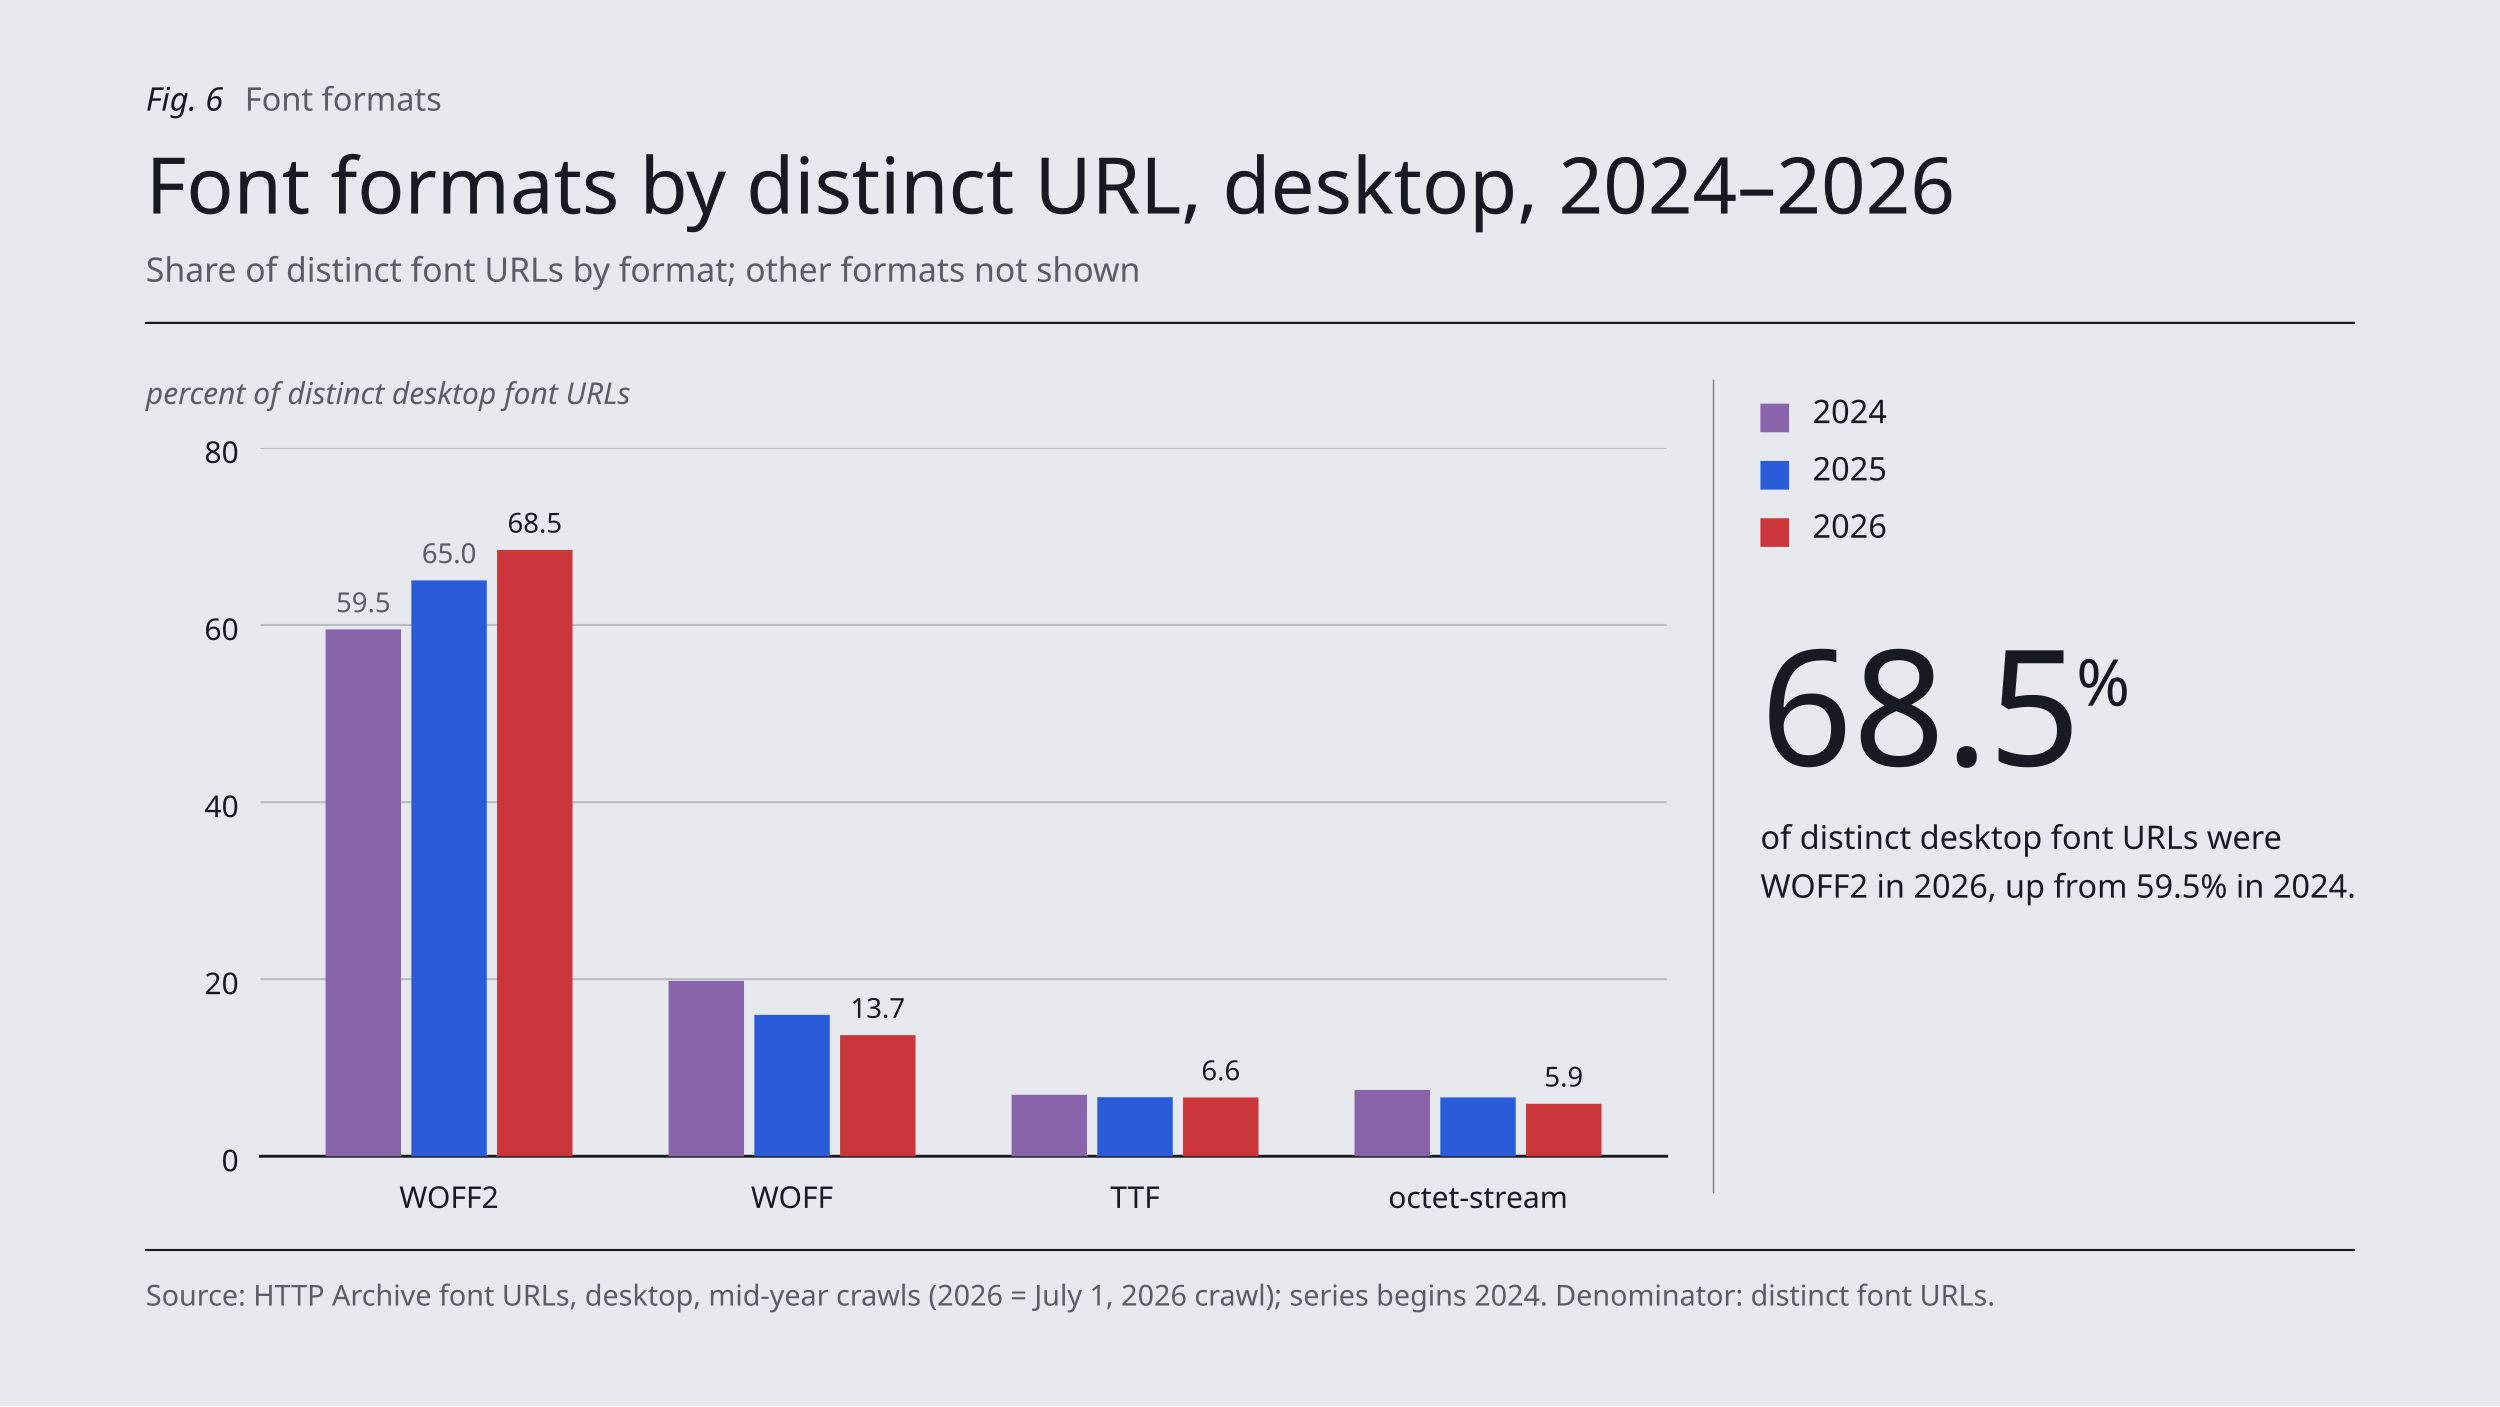
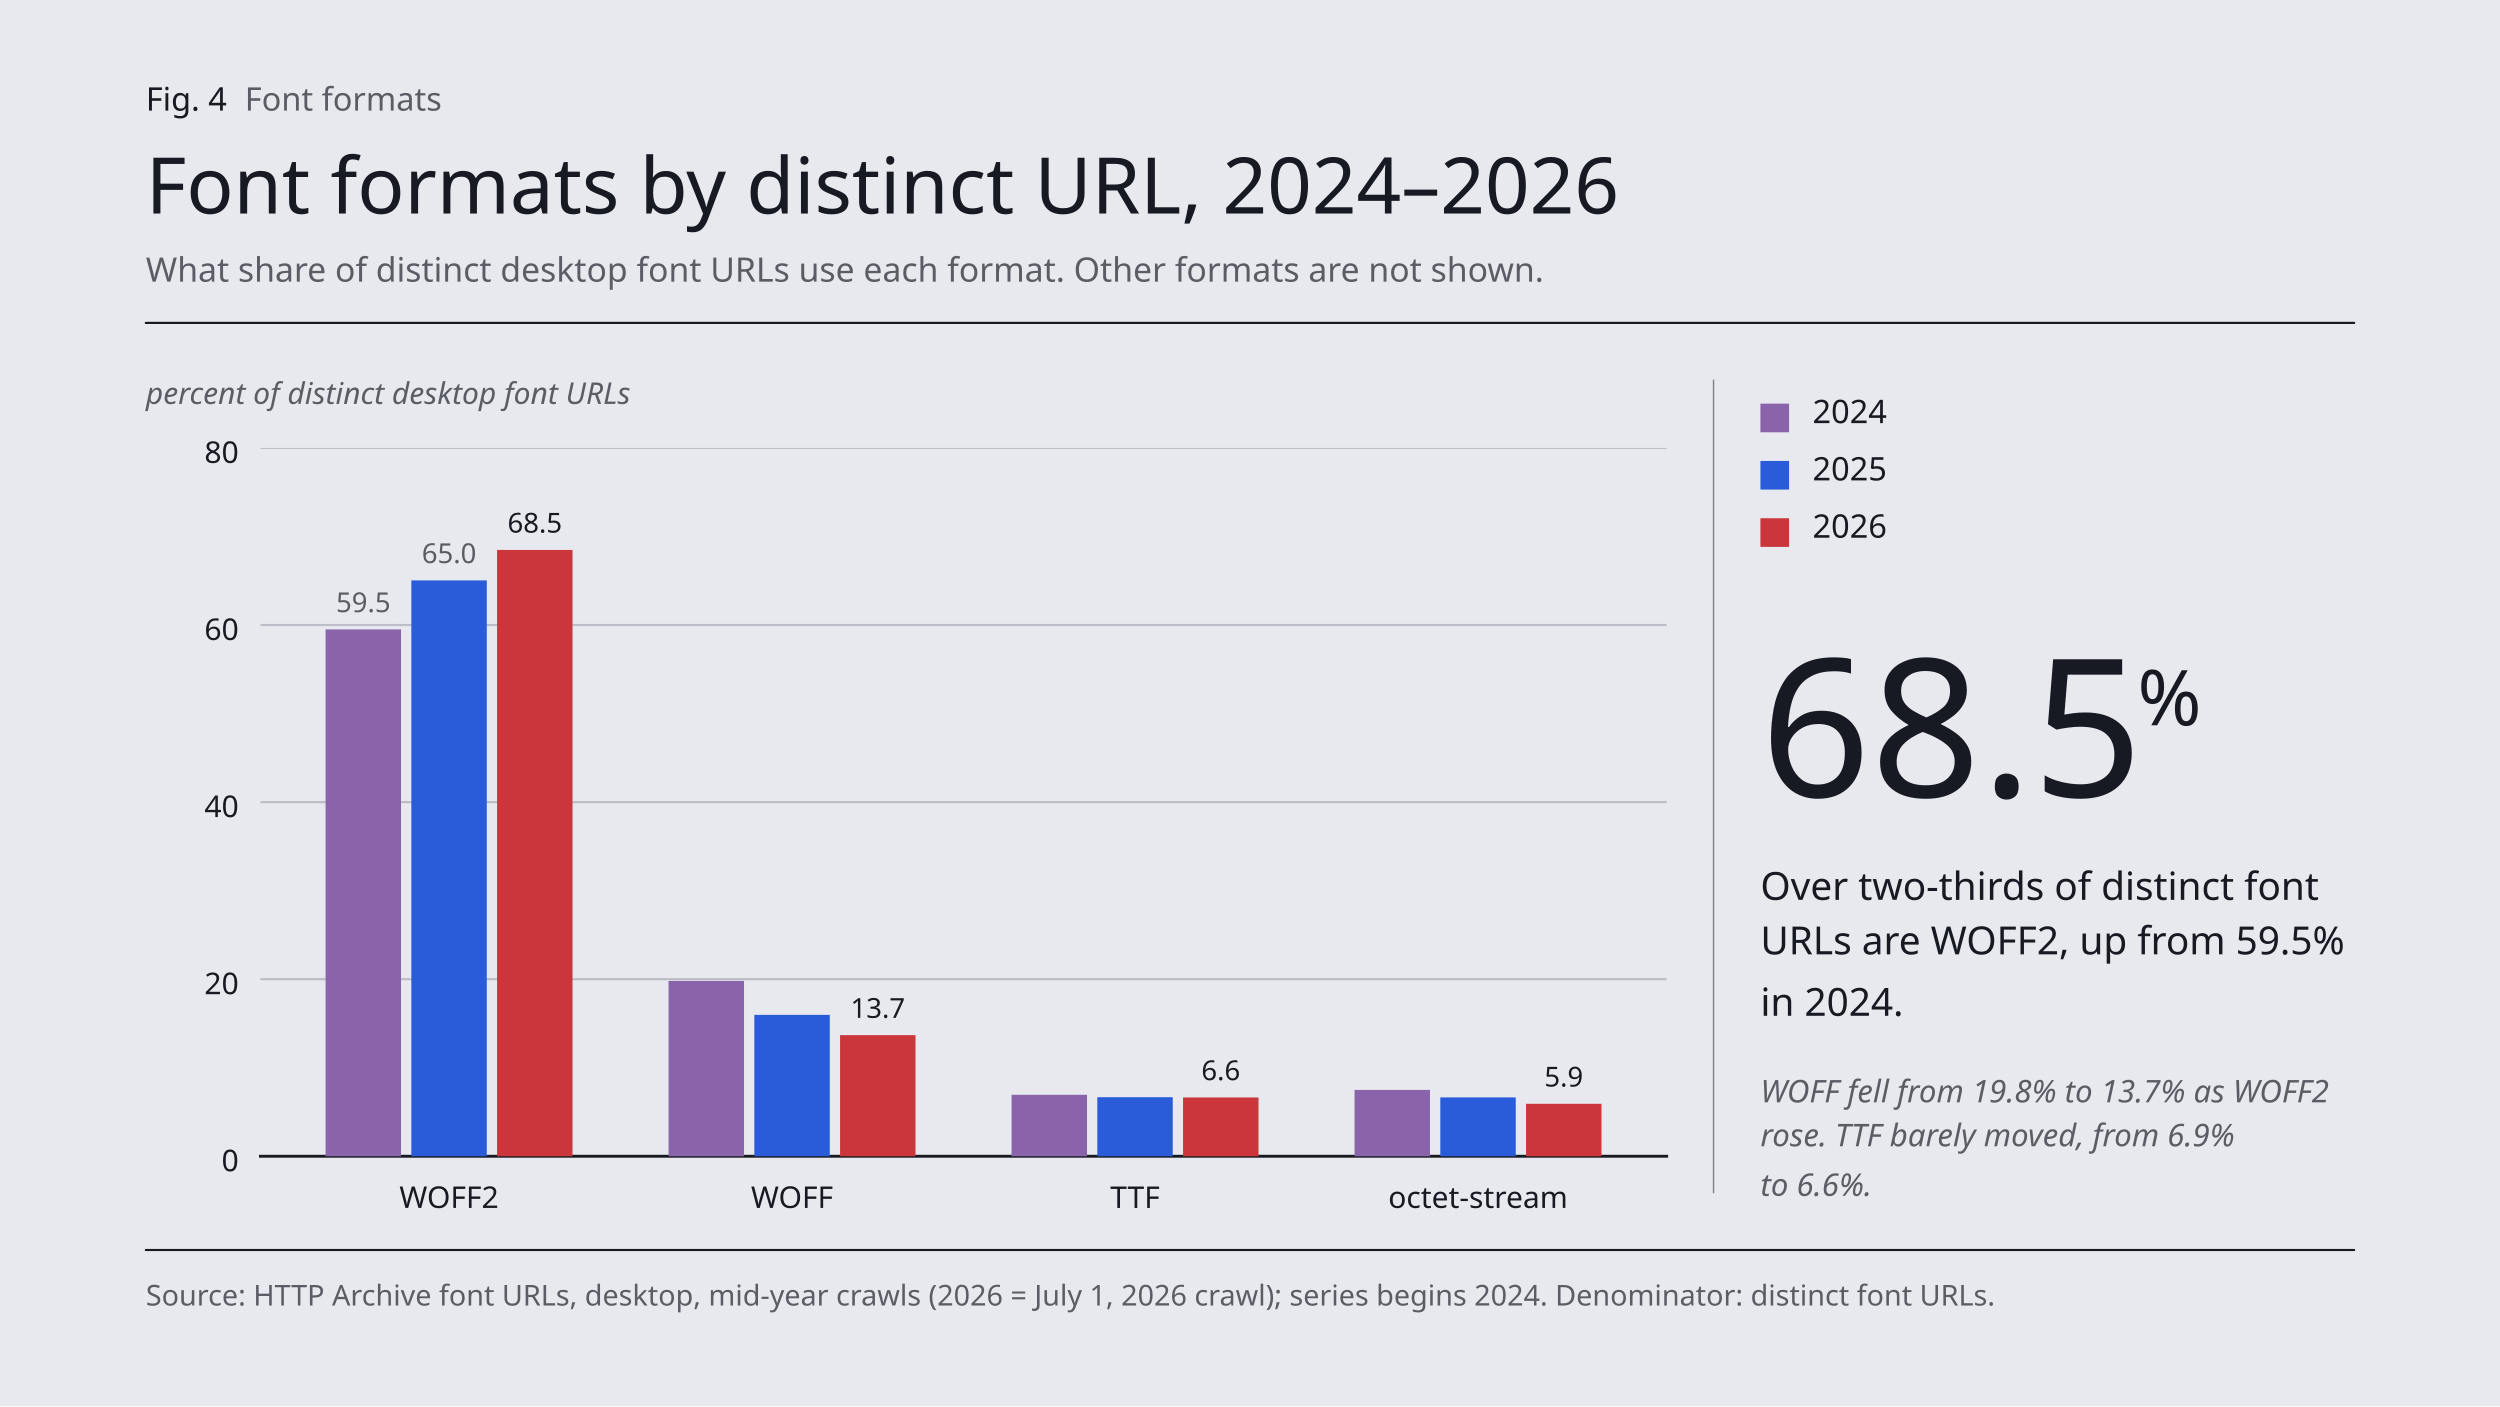
<svg xmlns="http://www.w3.org/2000/svg" width="691.2pt" height="388.8pt" viewBox="0 0 691.2 388.8" version="1.1" data-denominator="unique_urls">
  <defs>
    <style type="text/css">*{stroke-linejoin: round; stroke-linecap: butt}</style>
  </defs>
  <g id="figure_1">
    <g id="patch_1">
      <path d="M 0 388.8  L 691.2 388.8  L 691.2 0  L 0 0  z " style="fill: #e7e9ee" />
    </g>
    <g id="axes_1">
      <g id="patch_2">
        <path d="M 72 319.68  L 460.8 319.68  L 460.8 123.84  L 72 123.84  z " style="fill: #e7e9ee" />
      </g>
      <g id="matplotlib.axis_1">
        <g id="xtick_1">
          <g id="line2d_1" />
          <g id="text_1">
            <text style="font-size: 8.294px; font-family: 'Funnel Sans'; text-anchor: middle; fill: #181a23" x="124.156" y="333.974" transform="rotate(-0 124.1561 333.9744)">WOFF2</text>
          </g>
        </g>
        <g id="xtick_2">
          <g id="line2d_2" />
          <g id="text_2">
            <text style="font-size: 8.294px; font-family: 'Funnel Sans'; text-anchor: middle; fill: #181a23" x="218.985" y="333.974" transform="rotate(-0 218.9854 333.9744)">WOFF</text>
          </g>
        </g>
        <g id="xtick_3">
          <g id="line2d_3" />
          <g id="text_3">
            <text style="font-size: 8.294px; font-family: 'Funnel Sans'; text-anchor: middle; fill: #181a23" x="313.815" y="333.974" transform="rotate(-0 313.8146 333.9744)">TTF</text>
          </g>
        </g>
        <g id="xtick_4">
          <g id="line2d_4" />
          <g id="text_4">
            <text style="font-size: 8.294px; font-family: 'Funnel Sans'; text-anchor: middle; fill: #181a23" x="408.644" y="333.974" transform="rotate(-0 408.6439 333.9744)">octet-stream</text>
          </g>
        </g>
      </g>
      <g id="matplotlib.axis_2">
        <g id="ytick_1">
          <g id="line2d_5">
-             <path d="M 72 319.68  L 460.8 319.68  " clip-path="url(#p174d5635d3)" style="fill: none; stroke: #bcbdc6; stroke-width: 0.6; stroke-linecap: round" />
+             <path d="M 72 319.68  L 460.8 319.68  " clip-path="url(#p30575d5d71)" style="fill: none; stroke: #bcbdc6; stroke-width: 0.6; stroke-linecap: round" />
          </g>
          <g id="line2d_6" />
          <g id="text_5">
            <text style="font-size: 8.294px; font-family: 'Funnel Sans'; text-anchor: end; fill: #181a23" x="66" y="323.827" transform="rotate(-0 66 323.8272)">0</text>
          </g>
        </g>
        <g id="ytick_2">
          <g id="line2d_7">
-             <path d="M 72 270.72  L 460.8 270.72  " clip-path="url(#p174d5635d3)" style="fill: none; stroke: #bcbdc6; stroke-width: 0.6; stroke-linecap: round" />
+             <path d="M 72 270.72  L 460.8 270.72  " clip-path="url(#p30575d5d71)" style="fill: none; stroke: #bcbdc6; stroke-width: 0.6; stroke-linecap: round" />
          </g>
          <g id="line2d_8" />
          <g id="text_6">
            <text style="font-size: 8.294px; font-family: 'Funnel Sans'; text-anchor: end; fill: #181a23" x="66" y="274.867" transform="rotate(-0 66 274.8672)">20</text>
          </g>
        </g>
        <g id="ytick_3">
          <g id="line2d_9">
-             <path d="M 72 221.76  L 460.8 221.76  " clip-path="url(#p174d5635d3)" style="fill: none; stroke: #bcbdc6; stroke-width: 0.6; stroke-linecap: round" />
+             <path d="M 72 221.76  L 460.8 221.76  " clip-path="url(#p30575d5d71)" style="fill: none; stroke: #bcbdc6; stroke-width: 0.6; stroke-linecap: round" />
          </g>
          <g id="line2d_10" />
          <g id="text_7">
            <text style="font-size: 8.294px; font-family: 'Funnel Sans'; text-anchor: end; fill: #181a23" x="66" y="225.907" transform="rotate(-0 66 225.9072)">40</text>
          </g>
        </g>
        <g id="ytick_4">
          <g id="line2d_11">
-             <path d="M 72 172.8  L 460.8 172.8  " clip-path="url(#p174d5635d3)" style="fill: none; stroke: #bcbdc6; stroke-width: 0.6; stroke-linecap: round" />
+             <path d="M 72 172.8  L 460.8 172.8  " clip-path="url(#p30575d5d71)" style="fill: none; stroke: #bcbdc6; stroke-width: 0.6; stroke-linecap: round" />
          </g>
          <g id="line2d_12" />
          <g id="text_8">
            <text style="font-size: 8.294px; font-family: 'Funnel Sans'; text-anchor: end; fill: #181a23" x="66" y="176.947" transform="rotate(-0 66 176.9472)">60</text>
          </g>
        </g>
        <g id="ytick_5">
          <g id="line2d_13">
-             <path d="M 72 123.84  L 460.8 123.84  " clip-path="url(#p174d5635d3)" style="fill: none; stroke: #bcbdc6; stroke-width: 0.6; stroke-linecap: round" />
+             <path d="M 72 123.84  L 460.8 123.84  " clip-path="url(#p30575d5d71)" style="fill: none; stroke: #bcbdc6; stroke-width: 0.6; stroke-linecap: round" />
          </g>
          <g id="line2d_14" />
          <g id="text_9">
            <text style="font-size: 8.294px; font-family: 'Funnel Sans'; text-anchor: end; fill: #181a23" x="66" y="127.987" transform="rotate(-0 66 127.9872)">80</text>
          </g>
        </g>
      </g>
      <g id="patch_3">
        <path d="M 72 319.68  L 460.8 319.68  " style="fill: none; stroke: #181a23; stroke-width: 0.8; stroke-linejoin: miter; stroke-linecap: square" />
      </g>
      <g id="patch_4">
-         <path d="M 90.018 319.68  L 110.88 319.68  L 110.88 174.024  L 90.018 174.024  z " clip-path="url(#p174d5635d3)" style="fill: #8a64ab" />
+         <path d="M 90.018 319.68  L 110.88 319.68  L 110.88 174.024  L 90.018 174.024  z " clip-path="url(#p30575d5d71)" style="fill: #8a64ab" />
      </g>
      <g id="patch_5">
-         <path d="M 184.847 319.68  L 205.709 319.68  L 205.709 271.21  L 184.847 271.21  z " clip-path="url(#p174d5635d3)" style="fill: #8a64ab" />
+         <path d="M 184.847 319.68  L 205.709 319.68  L 205.709 271.21  L 184.847 271.21  z " clip-path="url(#p30575d5d71)" style="fill: #8a64ab" />
      </g>
      <g id="patch_6">
-         <path d="M 279.676 319.68  L 300.539 319.68  L 300.539 302.691  L 279.676 302.691  z " clip-path="url(#p174d5635d3)" style="fill: #8a64ab" />
+         <path d="M 279.676 319.68  L 300.539 319.68  L 300.539 302.691  L 279.676 302.691  z " clip-path="url(#p30575d5d71)" style="fill: #8a64ab" />
      </g>
      <g id="patch_7">
-         <path d="M 374.505 319.68  L 395.368 319.68  L 395.368 301.344  L 374.505 301.344  z " clip-path="url(#p174d5635d3)" style="fill: #8a64ab" />
+         <path d="M 374.505 319.68  L 395.368 319.68  L 395.368 301.344  L 374.505 301.344  z " clip-path="url(#p30575d5d71)" style="fill: #8a64ab" />
      </g>
      <g id="text_10">
        <g id="patch_8">
          <path d="M 92.415 172.056  L 108.483 172.056  L 108.483 160.728  L 92.415 160.728  z " style="fill: #e7e9ee" />
        </g>
        <text style="font-size: 7.603px; font-family: 'Funnel Sans'; text-anchor: middle; fill: #5b5d66" x="100.449" y="169.243" transform="rotate(-0 100.4488 169.2432)">59.5</text>
      </g>
      <g id="patch_9">
-         <path d="M 113.725 319.68  L 134.587 319.68  L 134.587 160.462  L 113.725 160.462  z " clip-path="url(#p174d5635d3)" style="fill: #2a5cda" />
+         <path d="M 113.725 319.68  L 134.587 319.68  L 134.587 160.462  L 113.725 160.462  z " clip-path="url(#p30575d5d71)" style="fill: #2a5cda" />
      </g>
      <g id="patch_10">
-         <path d="M 208.554 319.68  L 229.417 319.68  L 229.417 280.585  L 208.554 280.585  z " clip-path="url(#p174d5635d3)" style="fill: #2a5cda" />
+         <path d="M 208.554 319.68  L 229.417 319.68  L 229.417 280.585  L 208.554 280.585  z " clip-path="url(#p30575d5d71)" style="fill: #2a5cda" />
      </g>
      <g id="patch_11">
-         <path d="M 303.383 319.68  L 324.246 319.68  L 324.246 303.352  L 303.383 303.352  z " clip-path="url(#p174d5635d3)" style="fill: #2a5cda" />
+         <path d="M 303.383 319.68  L 324.246 319.68  L 324.246 303.352  L 303.383 303.352  z " clip-path="url(#p30575d5d71)" style="fill: #2a5cda" />
      </g>
      <g id="patch_12">
-         <path d="M 398.213 319.68  L 419.075 319.68  L 419.075 303.402  L 398.213 303.402  z " clip-path="url(#p174d5635d3)" style="fill: #2a5cda" />
+         <path d="M 398.213 319.68  L 419.075 319.68  L 419.075 303.402  L 398.213 303.402  z " clip-path="url(#p30575d5d71)" style="fill: #2a5cda" />
      </g>
      <g id="text_11">
        <g id="patch_13">
          <path d="M 116.122 158.494  L 132.19 158.494  L 132.19 147.166  L 116.122 147.166  z " style="fill: #e7e9ee" />
        </g>
        <text style="font-size: 7.603px; font-family: 'Funnel Sans'; text-anchor: middle; fill: #5b5d66" x="124.156" y="155.681" transform="rotate(-0 124.1561 155.6813)">65.0</text>
      </g>
      <g id="patch_14">
-         <path d="M 137.432 319.68  L 158.295 319.68  L 158.295 152.041  L 137.432 152.041  z " clip-path="url(#p174d5635d3)" style="fill: #ca363a" />
+         <path d="M 137.432 319.68  L 158.295 319.68  L 158.295 152.041  L 137.432 152.041  z " clip-path="url(#p30575d5d71)" style="fill: #ca363a" />
      </g>
      <g id="patch_15">
-         <path d="M 232.261 319.68  L 253.124 319.68  L 253.124 286.191  L 232.261 286.191  z " clip-path="url(#p174d5635d3)" style="fill: #ca363a" />
+         <path d="M 232.261 319.68  L 253.124 319.68  L 253.124 286.191  L 232.261 286.191  z " clip-path="url(#p30575d5d71)" style="fill: #ca363a" />
      </g>
      <g id="patch_16">
-         <path d="M 327.091 319.68  L 347.953 319.68  L 347.953 303.425  L 327.091 303.425  z " clip-path="url(#p174d5635d3)" style="fill: #ca363a" />
+         <path d="M 327.091 319.68  L 347.953 319.68  L 347.953 303.425  L 327.091 303.425  z " clip-path="url(#p30575d5d71)" style="fill: #ca363a" />
      </g>
      <g id="patch_17">
-         <path d="M 421.92 319.68  L 442.782 319.68  L 442.782 305.188  L 421.92 305.188  z " clip-path="url(#p174d5635d3)" style="fill: #ca363a" />
+         <path d="M 421.92 319.68  L 442.782 319.68  L 442.782 305.188  L 421.92 305.188  z " clip-path="url(#p30575d5d71)" style="fill: #ca363a" />
      </g>
      <g id="text_12">
        <g id="patch_18">
          <path d="M 139.83 150.073  L 155.897 150.073  L 155.897 138.745  L 139.83 138.745  z " style="fill: #e7e9ee" />
        </g>
        <text style="font-size: 7.603px; font-family: 'Funnel Sans'; text-anchor: middle; fill: #181a23" x="147.863" y="147.26" transform="rotate(-0 147.8634 147.2602)">68.5</text>
      </g>
      <g id="text_13">
        <g id="patch_19">
          <path d="M 234.659 284.224  L 250.727 284.224  L 250.727 272.895  L 234.659 272.895  z " style="fill: #e7e9ee" />
        </g>
        <text style="font-size: 7.603px; font-family: 'Funnel Sans'; text-anchor: middle; fill: #181a23" x="242.693" y="281.411" transform="rotate(-0 242.6927 281.4106)">13.7</text>
      </g>
      <g id="text_14">
        <g id="patch_20">
          <path d="M 331.579 301.458  L 343.465 301.458  L 343.465 290.129  L 331.579 290.129  z " style="fill: #e7e9ee" />
        </g>
        <text style="font-size: 7.603px; font-family: 'Funnel Sans'; text-anchor: middle; fill: #181a23" x="337.522" y="298.644" transform="rotate(-0 337.522 298.6445)">6.6</text>
      </g>
      <g id="text_15">
        <g id="patch_21">
          <path d="M 426.408 303.22  L 438.294 303.22  L 438.294 291.891  L 426.408 291.891  z " style="fill: #e7e9ee" />
        </g>
        <text style="font-size: 7.603px; font-family: 'Funnel Sans'; text-anchor: middle; fill: #181a23" x="432.351" y="300.407" transform="rotate(-0 432.3512 300.407)">5.9</text>
      </g>
    </g>
    <g id="patch_22">
      <path d="M 486.72 119.52  L 494.64 119.52  L 494.64 111.6  L 486.72 111.6  z " style="fill: #8a64ab" />
    </g>
    <g id="patch_23">
      <path d="M 486.72 135.36  L 494.64 135.36  L 494.64 127.44  L 486.72 127.44  z " style="fill: #2a5cda" />
    </g>
    <g id="patch_24">
      <path d="M 486.72 151.2  L 494.64 151.2  L 494.64 143.28  L 486.72 143.28  z " style="fill: #ca363a" />
    </g>
    <g id="line2d_15">
      <path d="M 40.32 89.28  L 650.88 89.28  " style="fill: none; stroke: #181a23; stroke-width: 0.6; stroke-linecap: round" />
    </g>
    <g id="line2d_16">
      <path d="M 40.32 345.6  L 650.88 345.6  " style="fill: none; stroke: #181a23; stroke-width: 0.6; stroke-linecap: round" />
    </g>
    <g id="line2d_17">
      <path d="M 473.76 105.12  L 473.76 329.76  " style="fill: none; stroke: #181a23; stroke-opacity: 0.5; stroke-width: 0.4; stroke-linecap: round" />
    </g>
    <g id="text_16">
-       <text style="font-style: italic; font-size: 8.986px; font-family: 'Funnel Sans'; text-anchor: start; fill: #181a23" x="40.32" y="30.586" transform="rotate(-0 40.32 30.5856)">Fig. 6</text>
+       <text style="font-size: 8.986px; font-family: 'Funnel Sans'; text-anchor: start; fill: #181a23" x="40.32" y="30.586" transform="rotate(-0 40.32 30.5856)">Fig. 4</text>
    </g>
    <g id="text_17">
      <text style="font-size: 8.986px; font-family: 'Funnel Sans'; text-anchor: start; fill: #5b5d66" x="67.68" y="30.586" transform="rotate(-0 67.68 30.5856)">Font formats</text>
    </g>
    <g id="text_18">
-       <text style="font-weight: 500; font-size: 21.6px; font-family: 'Funnel Display'; text-anchor: start; fill: #181a23" x="40.32" y="59.04" transform="rotate(-0 40.32 59.04)">Font formats by distinct URL, desktop, 2024–2026</text>
+       <text style="font-weight: 500; font-size: 21.6px; font-family: 'Funnel Display'; text-anchor: start; fill: #181a23" x="40.32" y="59.04" transform="rotate(-0 40.32 59.04)">Font formats by distinct URL, 2024–2026</text>
    </g>
    <g id="text_19">
-       <text style="font-size: 9.331px; font-family: 'Funnel Sans'; text-anchor: start; fill: #5b5d66" x="40.32" y="77.886" transform="rotate(-0 40.32 77.886)">Share of distinct font URLs by format; other formats not shown</text>
+       <text style="font-size: 9.331px; font-family: 'Funnel Sans'; text-anchor: start; fill: #5b5d66" x="40.32" y="77.886" transform="rotate(-0 40.32 77.886)">What share of distinct desktop font URLs use each format. Other formats are not shown.</text>
    </g>
    <g id="text_20">
      <text style="font-style: italic; font-size: 8.294px; font-family: 'Funnel Sans'; text-anchor: start; fill: #5b5d66" x="40.32" y="111.686" transform="rotate(-0 40.32 111.6864)">percent of distinct desktop font URLs</text>
    </g>
    <g id="text_21">
      <text style="font-size: 8.986px; font-family: 'Funnel Sans'; text-anchor: start; fill: #181a23" x="501.12" y="116.986" transform="rotate(-0 501.12 116.9856)">2024</text>
    </g>
    <g id="text_22">
      <text style="font-size: 8.986px; font-family: 'Funnel Sans'; text-anchor: start; fill: #181a23" x="501.12" y="132.826" transform="rotate(-0 501.12 132.8256)">2025</text>
    </g>
    <g id="text_23">
      <text style="font-size: 8.986px; font-family: 'Funnel Sans'; text-anchor: start; fill: #181a23" x="501.12" y="148.666" transform="rotate(-0 501.12 148.6656)">2026</text>
    </g>
    <g id="text_24">
-       <text style="font-weight: 300; font-size: 44.64px; font-family: 'Funnel Display'; text-anchor: start; fill: #181a23" x="486.72" y="211.68" transform="rotate(-0 486.72 211.68)">68.5</text>
+       <text style="font-weight: 300; font-size: 53.28px; font-family: 'Funnel Display'; text-anchor: start; fill: #181a23" x="486.72" y="220.32" transform="rotate(-0 486.72 220.32)">68.5</text>
    </g>
    <g id="text_25">
-       <text style="font-weight: 300; font-size: 17.856px; font-family: 'Funnel Display'; text-anchor: start; fill: #181a23" x="574.055" y="195.099" transform="rotate(-0 574.055 195.0994)">%</text>
+       <text style="font-weight: 300; font-size: 21.312px; font-family: 'Funnel Display'; text-anchor: start; fill: #181a23" x="590.959" y="200.53" transform="rotate(-0 590.9585 200.5303)">%</text>
    </g>
    <g id="text_26">
-       <text style="font-size: 8.986px; font-family: 'Funnel Sans'; fill: #181a23" transform="translate(486.72 234.6953)">of distinct desktop font URLs were</text>
-       <text style="font-size: 8.986px; font-family: 'Funnel Sans'; fill: #181a23" transform="translate(486.72 248.1737)">WOFF2 in 2026, up from 59.5% in 2024.</text>
+       <text style="font-size: 10.714px; font-family: 'Funnel Sans'; fill: #181a23" transform="translate(486.72 248.7965)">Over two-thirds of distinct font</text>
+       <text style="font-size: 10.714px; font-family: 'Funnel Sans'; fill: #181a23" transform="translate(486.72 263.8491)">URLs are WOFF2, up from 59.5%</text>
+       <text style="font-size: 10.714px; font-family: 'Funnel Sans'; fill: #181a23" transform="translate(486.72 280.857)">in 2024.</text>
    </g>
    <g id="text_27">
+       <text style="font-style: italic; font-size: 8.64px; font-family: 'Funnel Sans'; fill: #5b5d66" transform="translate(486.72 304.7811)">WOFF fell from 19.8% to 13.7% as WOFF2</text>
+       <text style="font-style: italic; font-size: 8.64px; font-family: 'Funnel Sans'; fill: #5b5d66" transform="translate(486.72 316.9203)">rose. TTF barely moved, from 6.9%</text>
+       <text style="font-style: italic; font-size: 8.64px; font-family: 'Funnel Sans'; fill: #5b5d66" transform="translate(486.72 330.6363)">to 6.6%.</text>
+     </g>
+     <g id="text_28">
      <text style="font-size: 7.949px; font-family: 'Funnel Sans'; text-anchor: start; fill: #5b5d66" x="40.32" y="360.957" transform="rotate(-0 40.32 360.9575)">Source: HTTP Archive font URLs, desktop, mid-year crawls (2026 = July 1, 2026 crawl); series begins 2024. Denominator: distinct font URLs.</text>
    </g>
  </g>
  <defs>
-     <clipPath id="p174d5635d3">
+     <clipPath id="p30575d5d71">
      <rect x="72" y="123.84" width="388.8" height="195.84" />
    </clipPath>
  </defs>
</svg>
